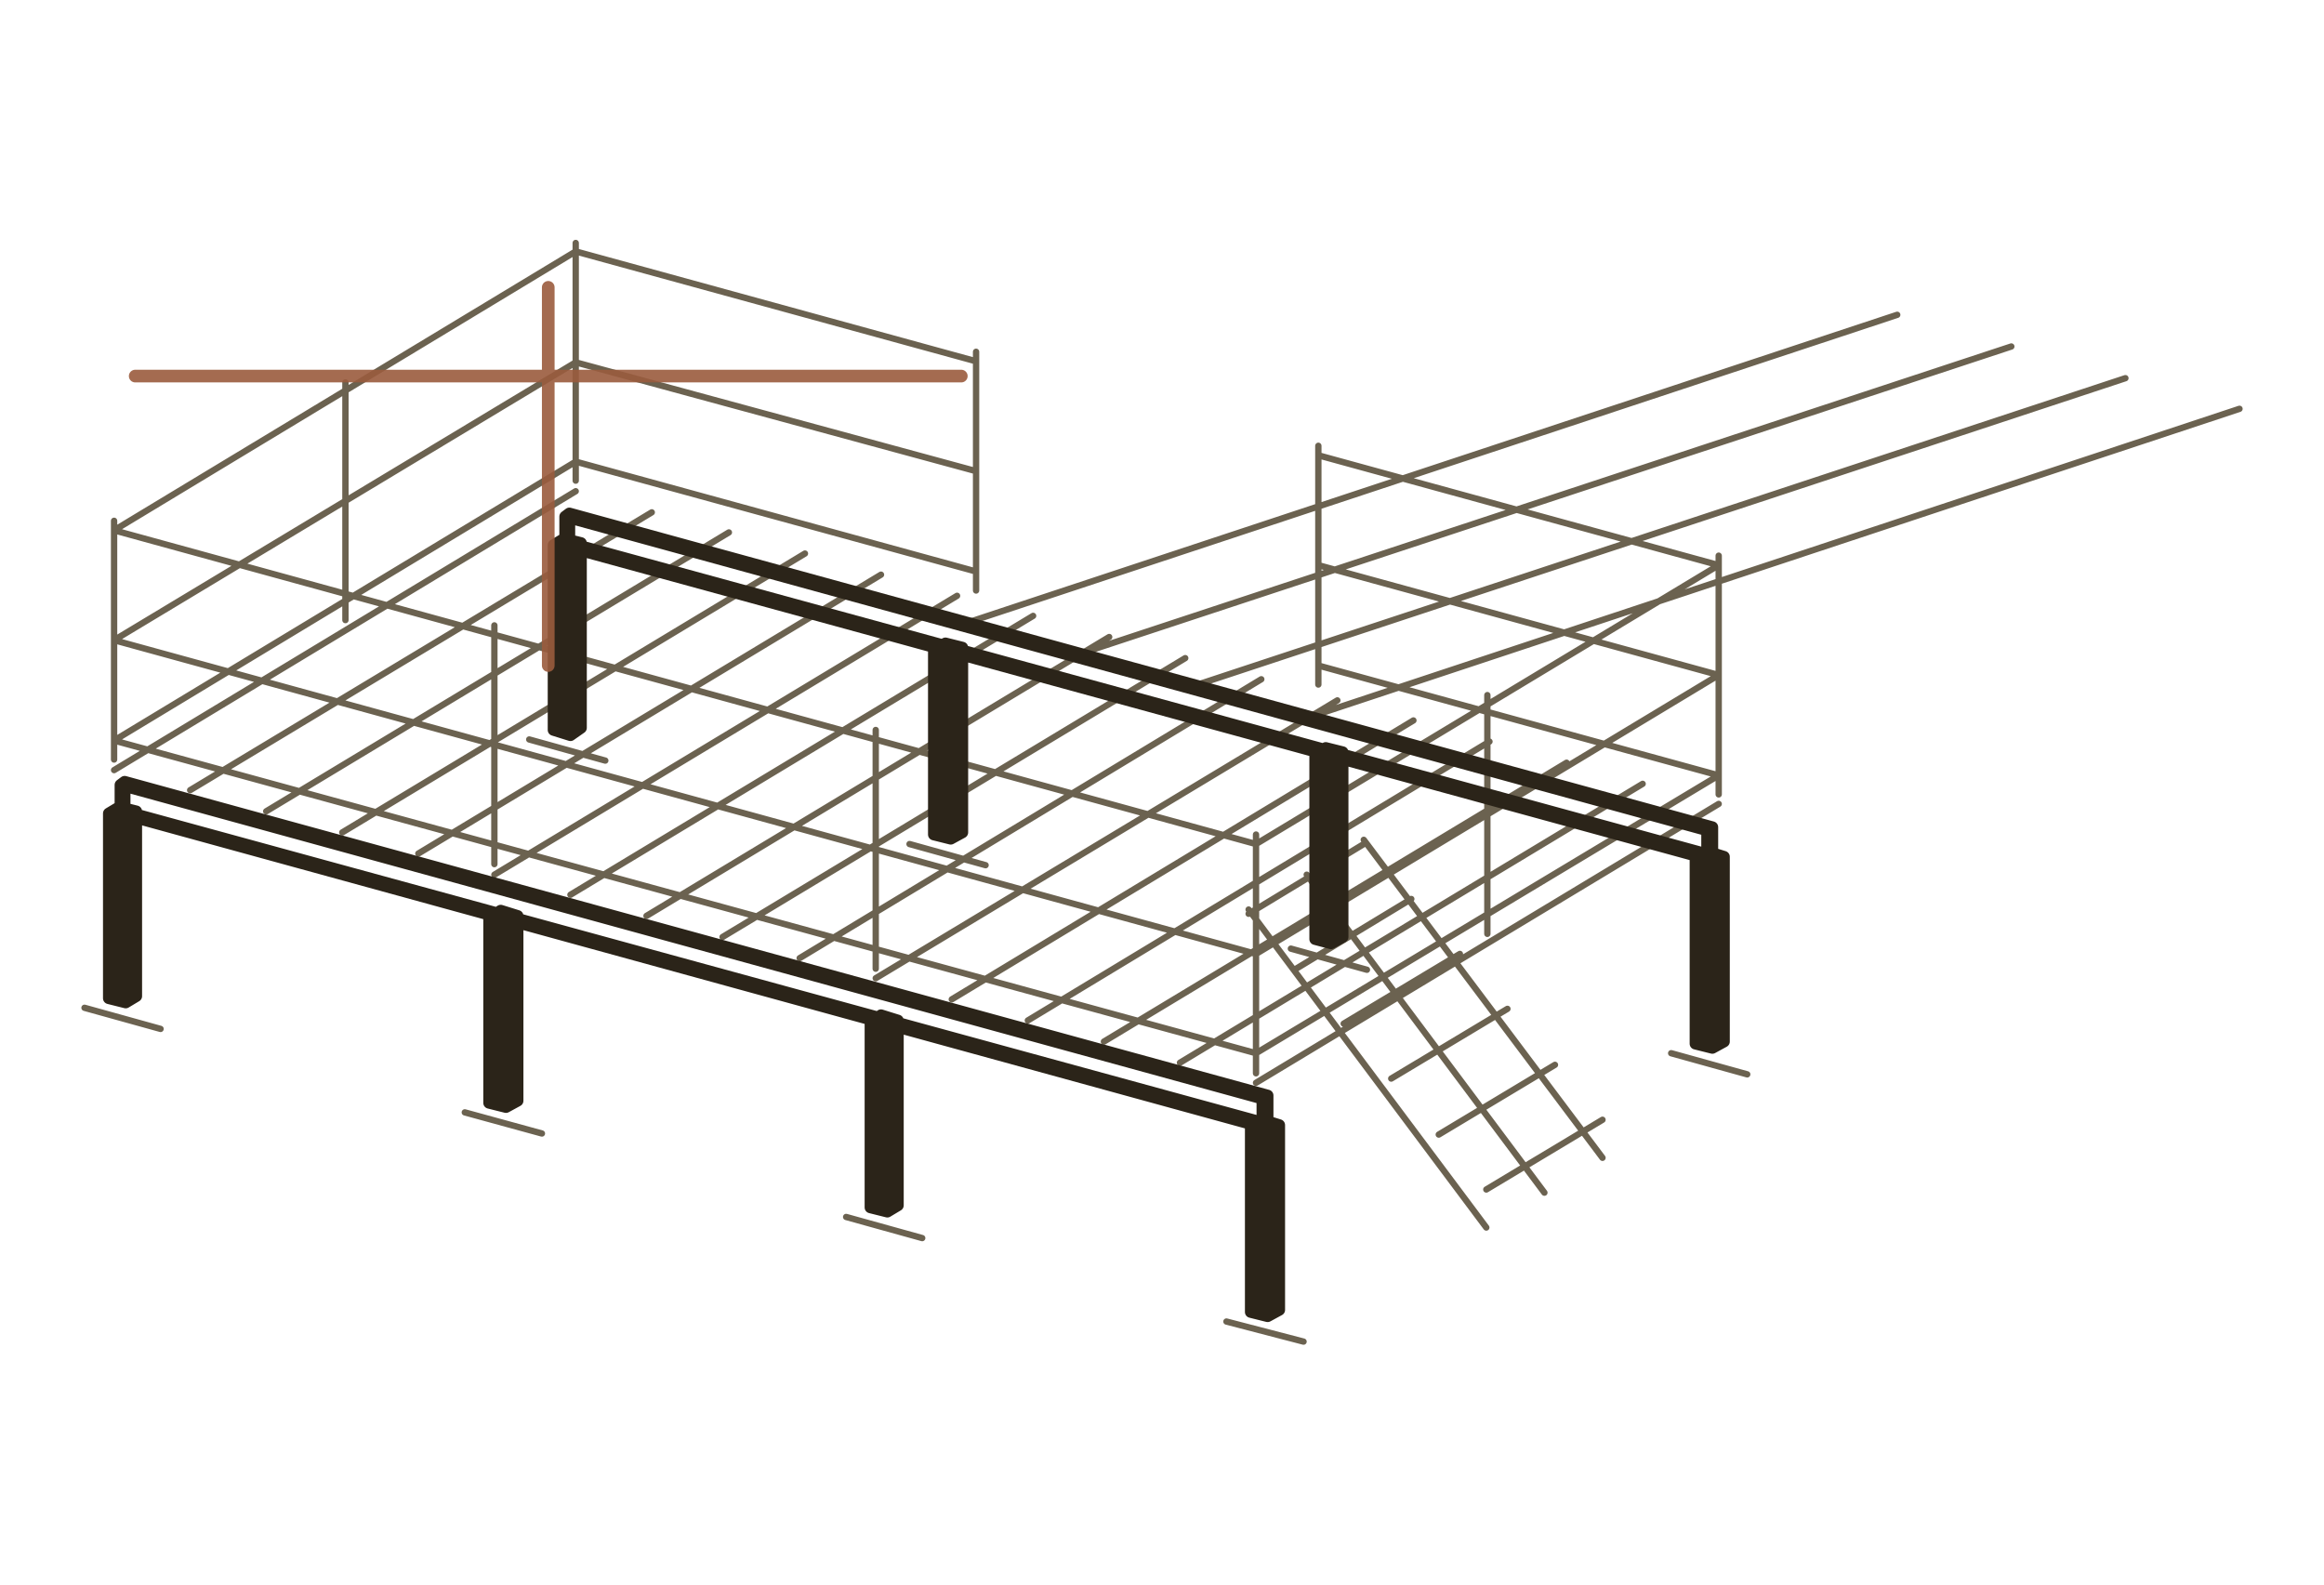
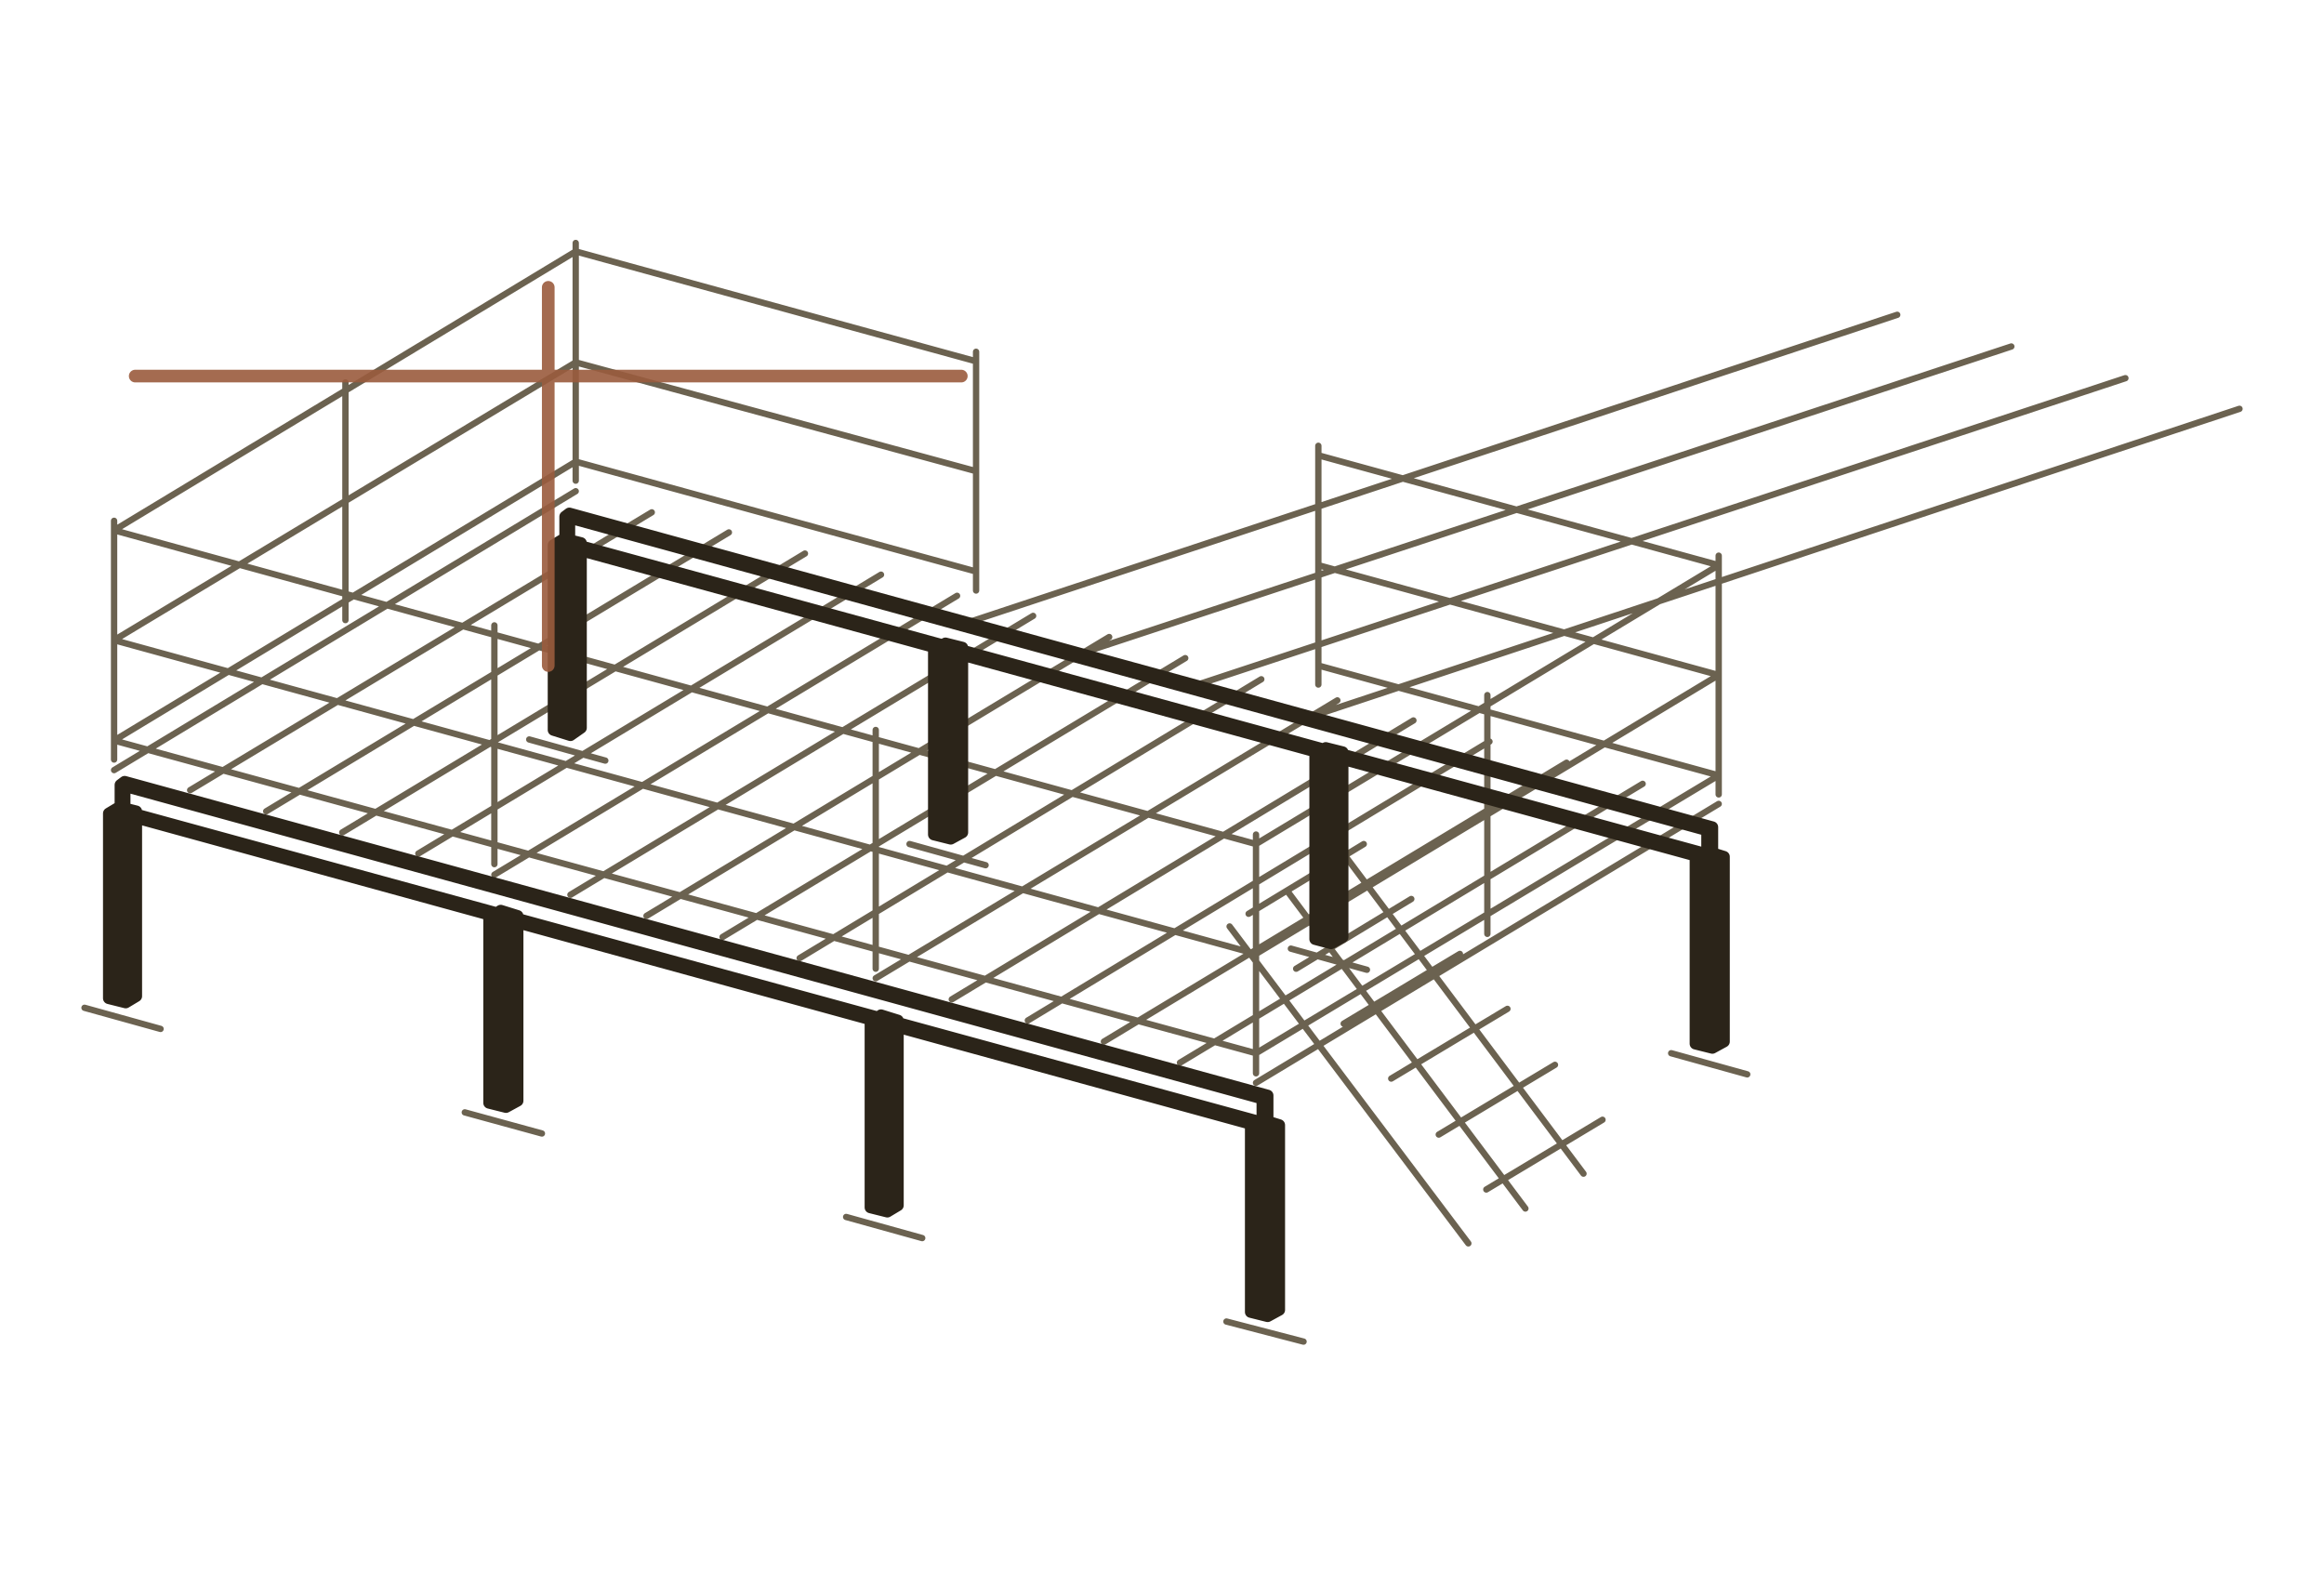
<svg xmlns="http://www.w3.org/2000/svg" viewBox="0 0 220 150" width="220" height="150" role="img">
  <g fill="none" stroke="#6b6250" stroke-width="0.6" stroke-linecap="round">
-     <path d="M50.1 70L57.3 72M8 95.4L15.2 97.4M86.1 79.9L93.3 81.9M44 105.3L51.3 107.3M122.2 89.8L129.4 91.8M80.1 115.2L87.3 117.2M158.2 99.7L165.4 101.7M116.1 125.1L123.4 127M10.8 72.9L54.5 46.5M18 74.8L61.7 48.5M25.2 76.8L69 50.4M32.4 78.8L76.2 52.4M39.6 80.8L83.4 54.4M46.8 82.8L90.6 56.4M54 84.7L97.8 58.3M61.2 86.7L105 60.3M68.4 88.7L112.2 62.3M75.7 90.7L119.4 64.3M82.9 92.6L126.6 66.3M90.1 94.6L133.8 68.2M97.3 96.6L141 70.2M104.5 98.6L148.3 72.2M111.7 100.6L155.5 74.2M118.9 102.5L162.7 76.1M54.5 45.5L54.5 23M92.4 55.9L92.4 33.3M54.5 23.8L92.4 34.2M54.5 34.3L92.4 44.6M54.5 43.7L92.4 54.1M124.8 64.8L124.8 42.2M162.7 75.2L162.7 52.6M124.8 43.1L162.7 53.5M124.8 53.5L162.7 63.9M124.8 63L162.7 73.4M140.8 88.4L140.8 65.8M118.9 101.6L118.9 79M162.7 53.5L118.9 79.9M162.7 63.9L118.9 90.3M162.7 73.4L118.9 99.7M82.9 91.7L82.9 69.1M46.8 81.8L46.8 59.2M10.8 71.9L10.8 49.3M118.9 79.9L10.8 50.2M118.9 90.3L10.8 60.6M118.9 99.7L10.8 70.1M32.7 58.7L32.7 36.2M10.8 50.2L54.5 23.8M10.8 60.6L54.5 34.3M10.8 70.1L54.5 43.7M92 58.8L179.6 29.8M102.8 61.7L190.4 32.8M113.7 64.7L201.2 35.8M124.5 67.7L212 38.7M140.7 116.2L118.2 86.1M146.2 112.9L123.7 82.8M151.7 109.6L129.1 79.5M140.7 112.6L151.7 106M136.2 107.4L147.2 100.8M131.7 102.1L142.7 95.5M127.2 96.9L138.2 90.3M122.7 91.7L133.6 85.1M118.2 86.5L129.1 79.9" />
+     <path d="M50.1 70L57.3 72M8 95.4L15.2 97.4M86.1 79.9L93.3 81.9M44 105.3L51.3 107.3M122.2 89.8L129.4 91.8M80.1 115.2L87.3 117.2M158.2 99.7L165.4 101.7M116.1 125.1L123.4 127M10.8 72.9L54.5 46.5M18 74.8L61.7 48.5M25.2 76.8L69 50.4M32.4 78.8L76.2 52.4M39.6 80.8L83.4 54.4M46.8 82.8L90.6 56.4M54 84.7L97.8 58.3M61.2 86.7L105 60.3M68.4 88.7L112.2 62.3M75.7 90.7L119.4 64.3M82.9 92.6L126.6 66.3M90.1 94.6L133.8 68.2M97.3 96.6L141 70.2M104.5 98.6L148.3 72.2M111.7 100.6L155.5 74.2M118.9 102.5L162.7 76.1M54.5 45.5L54.5 23M92.4 55.9L92.4 33.3M54.5 23.8L92.4 34.2M54.5 34.3L92.4 44.6M54.5 43.7L92.4 54.1M124.8 64.8L124.8 42.2M162.7 75.2L162.7 52.6M124.8 43.1L162.7 53.5M124.8 53.5L162.7 63.9M124.8 63L162.7 73.4M140.8 88.4L140.8 65.8M118.9 101.6L118.9 79M162.7 53.5L118.9 79.9M162.7 63.9L118.9 90.3M162.7 73.4L118.9 99.7M82.9 91.7L82.9 69.1M46.8 81.8L46.8 59.2M10.8 71.9L10.8 49.3M118.9 79.9L10.8 50.2M118.9 90.3L10.8 60.6M118.9 99.7L10.8 70.1M32.7 58.7L32.7 36.2M10.8 50.2L54.5 23.8M10.8 60.6L54.5 34.3M10.8 70.1L54.5 43.7M92 58.8L179.6 29.8M102.8 61.7L190.4 32.8M113.7 64.7L201.2 35.8M124.5 67.7L212 38.7M139 117.7L116.4 87.7M144.4 114.4L121.9 84.4M149.9 111.1L127.4 81.1M140.7 112.6L151.7 106M136.2 107.4L147.2 100.8M131.7 102.1L142.7 95.5M127.2 96.9L138.2 90.3M122.7 91.7L133.6 85.1M118.2 86.5L129.1 79.9" />
  </g>
  <g fill="none" stroke="#2b2419" stroke-width="1.1" stroke-linecap="round">
    <path d="M55 68.9L54 69.6M53.4 68.5L52.4 69.1M55 51.4L54 52.1M53.4 51L52.4 51.6M55 68.9L53.4 68.5M54 69.6L52.4 69.1M55 51.4L53.4 51M54 52.1L52.4 51.6M55 68.9L55 51.4M54 69.6L54 52.1M53.4 68.5L53.4 51M52.4 69.1L52.4 51.6M12.9 94.3L11.9 94.9M11.3 93.9L10.3 94.5M12.9 76.8L11.9 77.4M11.3 76.4L10.3 77M12.9 94.3L11.3 93.9M11.9 94.9L10.3 94.5M12.9 76.8L11.3 76.4M11.9 77.4L10.3 77M12.9 94.3L12.9 76.8M11.9 94.9L11.9 77.4M11.3 93.9L11.3 76.4M10.3 94.5L10.3 77M91.1 78.8L90 79.4M89.5 78.4L88.4 79M91.1 61.3L90 61.9M89.5 60.9L88.4 61.5M91.1 78.8L89.5 78.4M90 79.4L88.4 79M91.1 61.3L89.5 60.9M90 61.9L88.4 61.5M91.1 78.8L91.1 61.3M90 79.4L90 61.9M89.5 78.4L89.5 60.9M88.4 79L88.4 61.5M49 104.2L47.9 104.8M47.4 103.8L46.3 104.4M49 86.7L47.9 87.3M47.4 86.2L46.3 86.9M49 104.2L47.4 103.8M47.9 104.8L46.3 104.4M49 86.7L47.4 86.2M47.9 87.3L46.3 86.9M49 104.2L49 86.7M47.9 104.8L47.9 87.3M47.4 103.8L47.4 86.2M46.3 104.4L46.3 86.9M127.1 88.7L126 89.3M125.5 88.3L124.5 88.9M127.1 71.2L126 71.8M125.5 70.8L124.5 71.4M127.1 88.7L125.5 88.3M126 89.3L124.5 88.9M127.1 71.2L125.5 70.8M126 71.8L124.5 71.4M127.1 88.7L127.1 71.2M126 89.3L126 71.8M125.5 88.3L125.5 70.8M124.5 88.9L124.5 71.4M85 114.1L84 114.7M83.4 113.6L82.4 114.3M85 96.6L84 97.2M83.4 96.1L82.4 96.8M85 114.1L83.4 113.6M84 114.7L82.4 114.3M85 96.6L83.4 96.1M84 97.2L82.4 96.8M85 114.1L85 96.6M84 114.7L84 97.2M83.4 113.6L83.4 96.1M82.4 114.3L82.4 96.8M163.2 98.6L162.1 99.2M161.6 98.1L160.5 98.8M163.2 81.1L162.1 81.7M161.6 80.6L160.5 81.3M163.2 98.6L161.6 98.1M162.1 99.2L160.5 98.8M163.2 81.1L161.6 80.6M162.1 81.7L160.5 81.3M163.2 98.6L163.2 81.1M162.1 99.2L162.1 81.7M161.6 98.1L161.6 80.6M160.5 98.8L160.5 81.3M121.1 124L120 124.6M119.5 123.5L118.4 124.2M121.1 106.5L120 107.1M119.5 106L118.4 106.7M121.1 124L119.5 123.5M120 124.6L118.4 124.2M121.1 106.5L119.5 106M120 107.1L118.4 106.7M121.1 124L121.1 106.5M120 124.6L120 107.1M119.5 123.5L119.5 106M118.4 124.2L118.4 106.7M53.9 51.4L53.5 51.7M53.9 48.6L53.5 48.9M162.1 81L161.6 81.3M162.1 78.3L161.6 78.6M53.9 51.4L53.9 48.6M53.5 51.7L53.5 48.9M162.1 81L162.1 78.3M161.6 81.3L161.6 78.6M53.9 51.4L162.1 81M53.5 51.7L161.6 81.3M53.9 48.6L162.1 78.3M53.5 48.9L161.6 78.6M11.8 76.8L11.4 77M11.8 74L11.4 74.3M120 106.4L119.5 106.7M120 103.7L119.5 104M11.8 76.8L11.8 74M11.4 77L11.4 74.3M120 106.4L120 103.7M119.5 106.7L119.5 104M11.8 76.8L120 106.4M11.4 77L119.5 106.7M11.8 74L120 103.7M11.4 74.3L119.5 104" />
  </g>
  <g fill="none" stroke="#9a5b3d" stroke-width="1.2" stroke-linecap="round" opacity="0.9">
    <path d="M51.9 63L51.9 27.2M12.8 35.6L91 35.6" />
  </g>
</svg>
